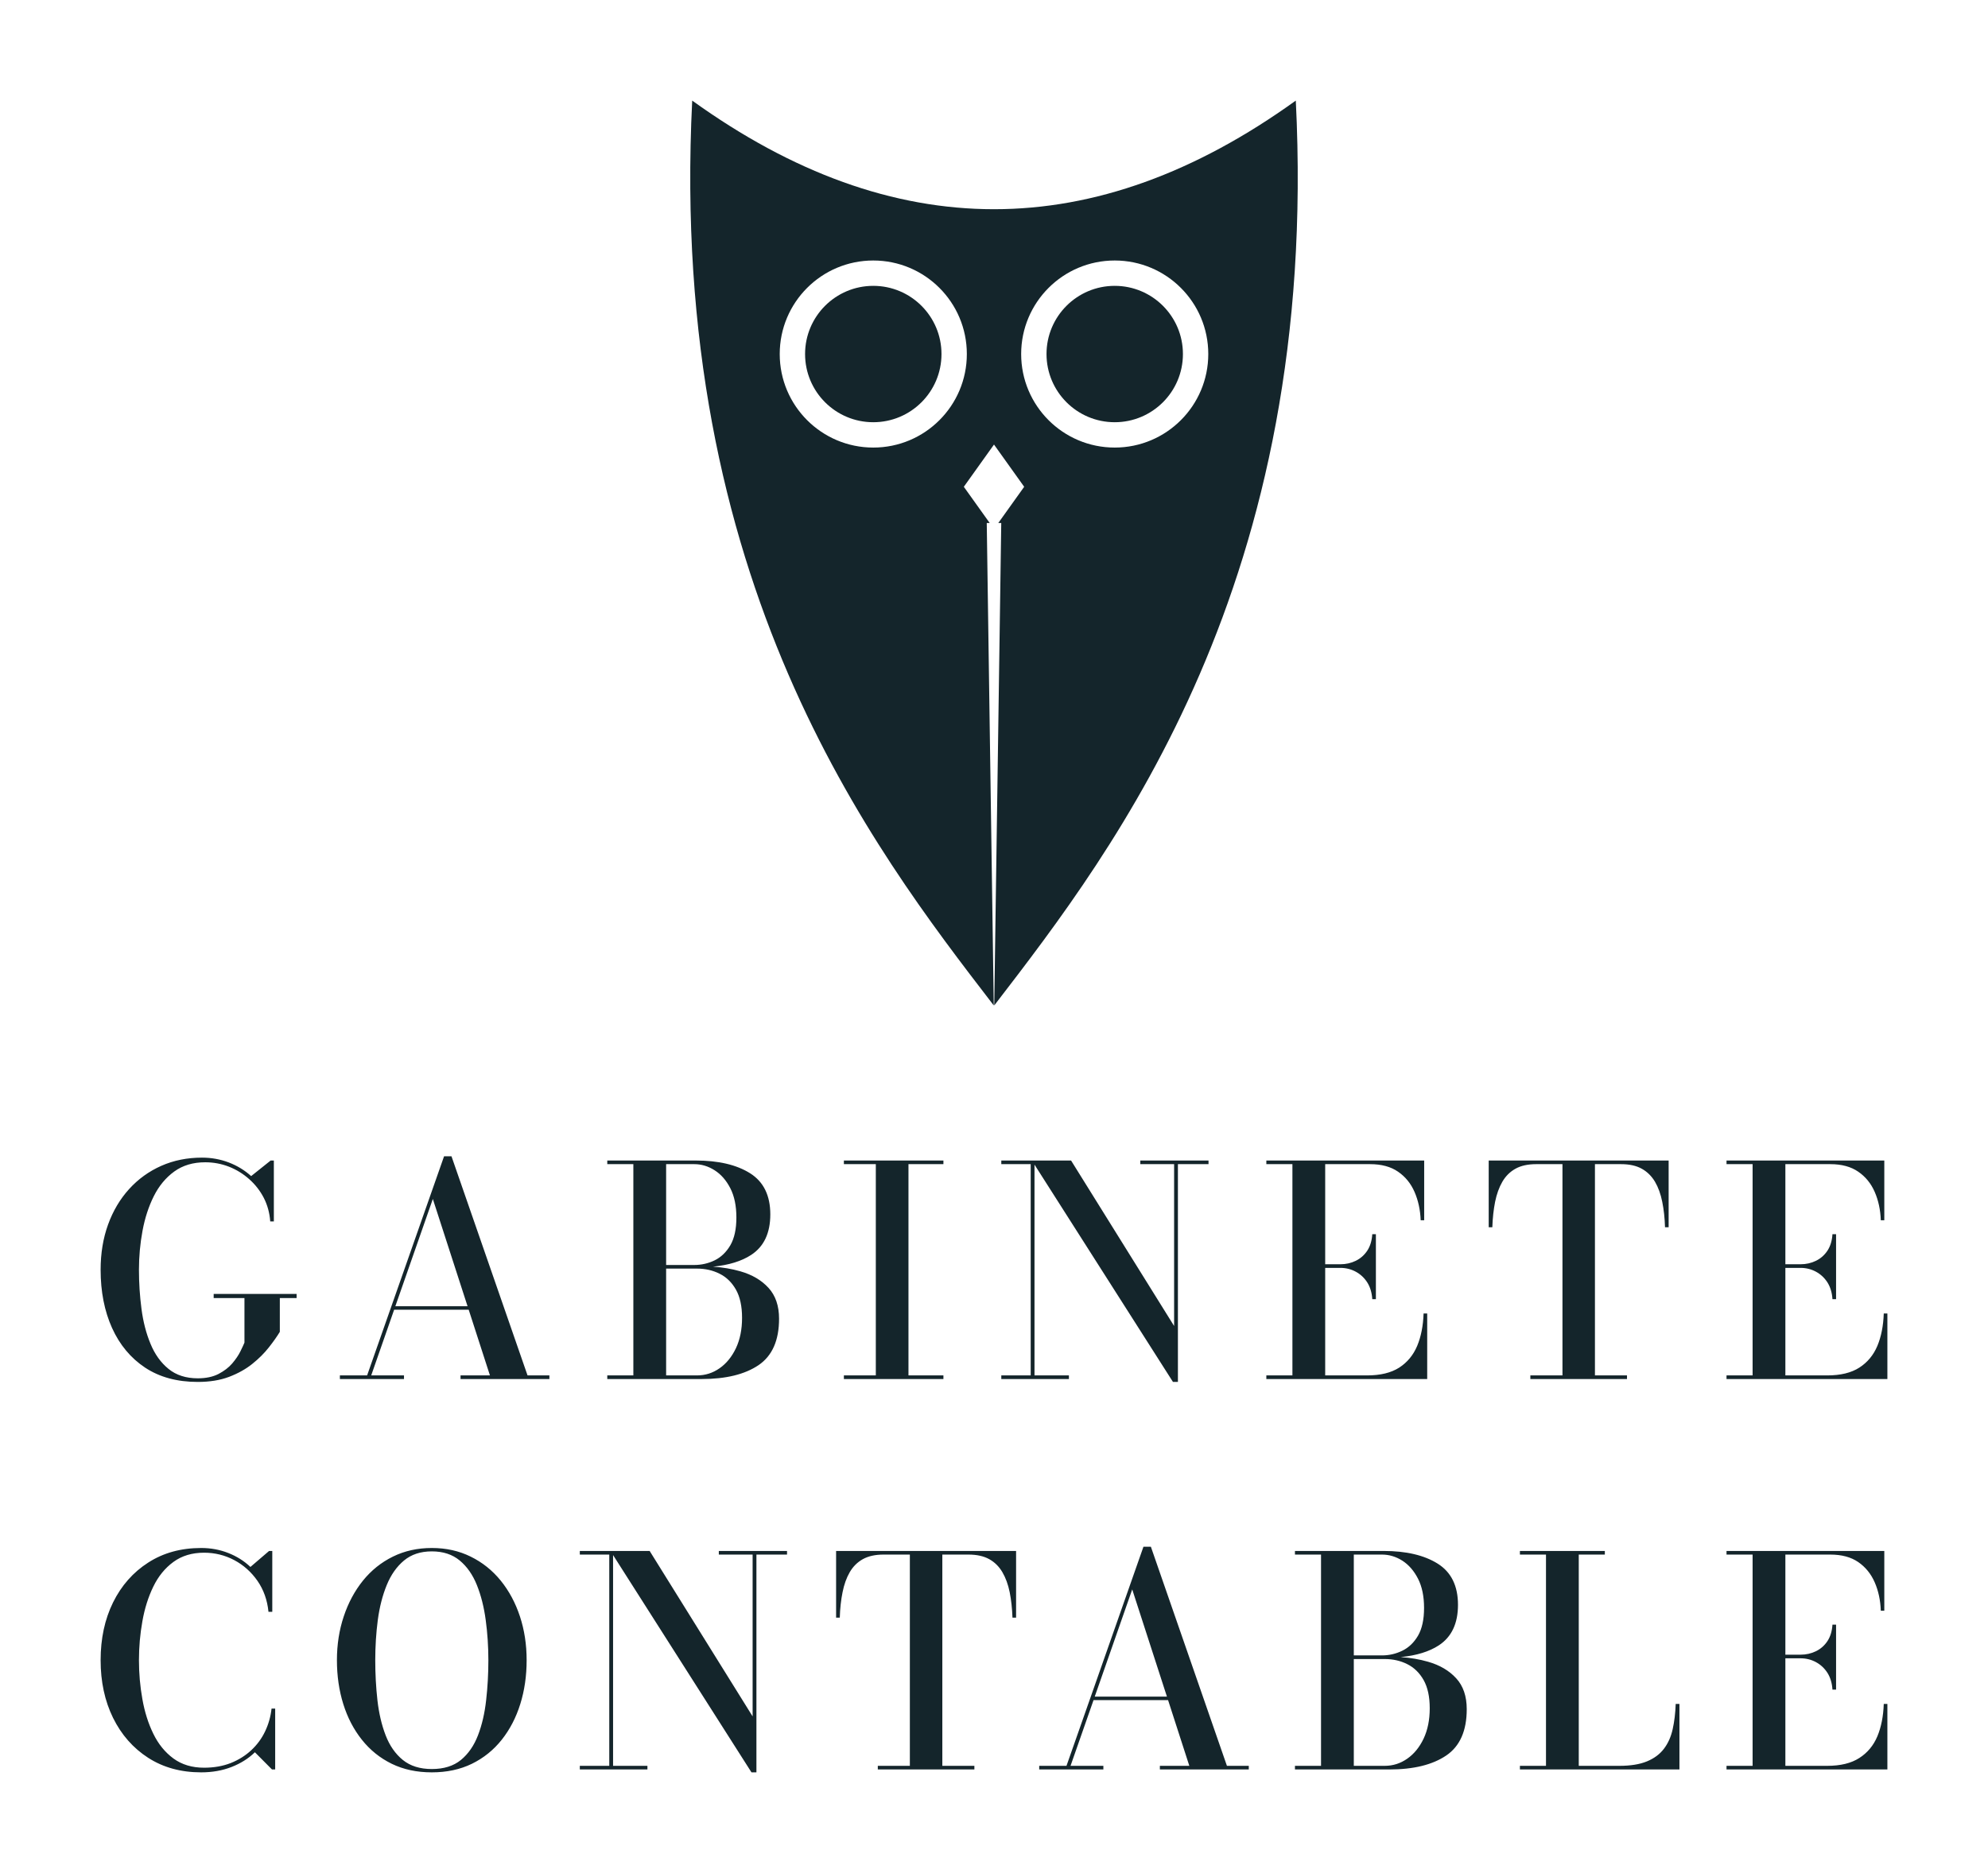
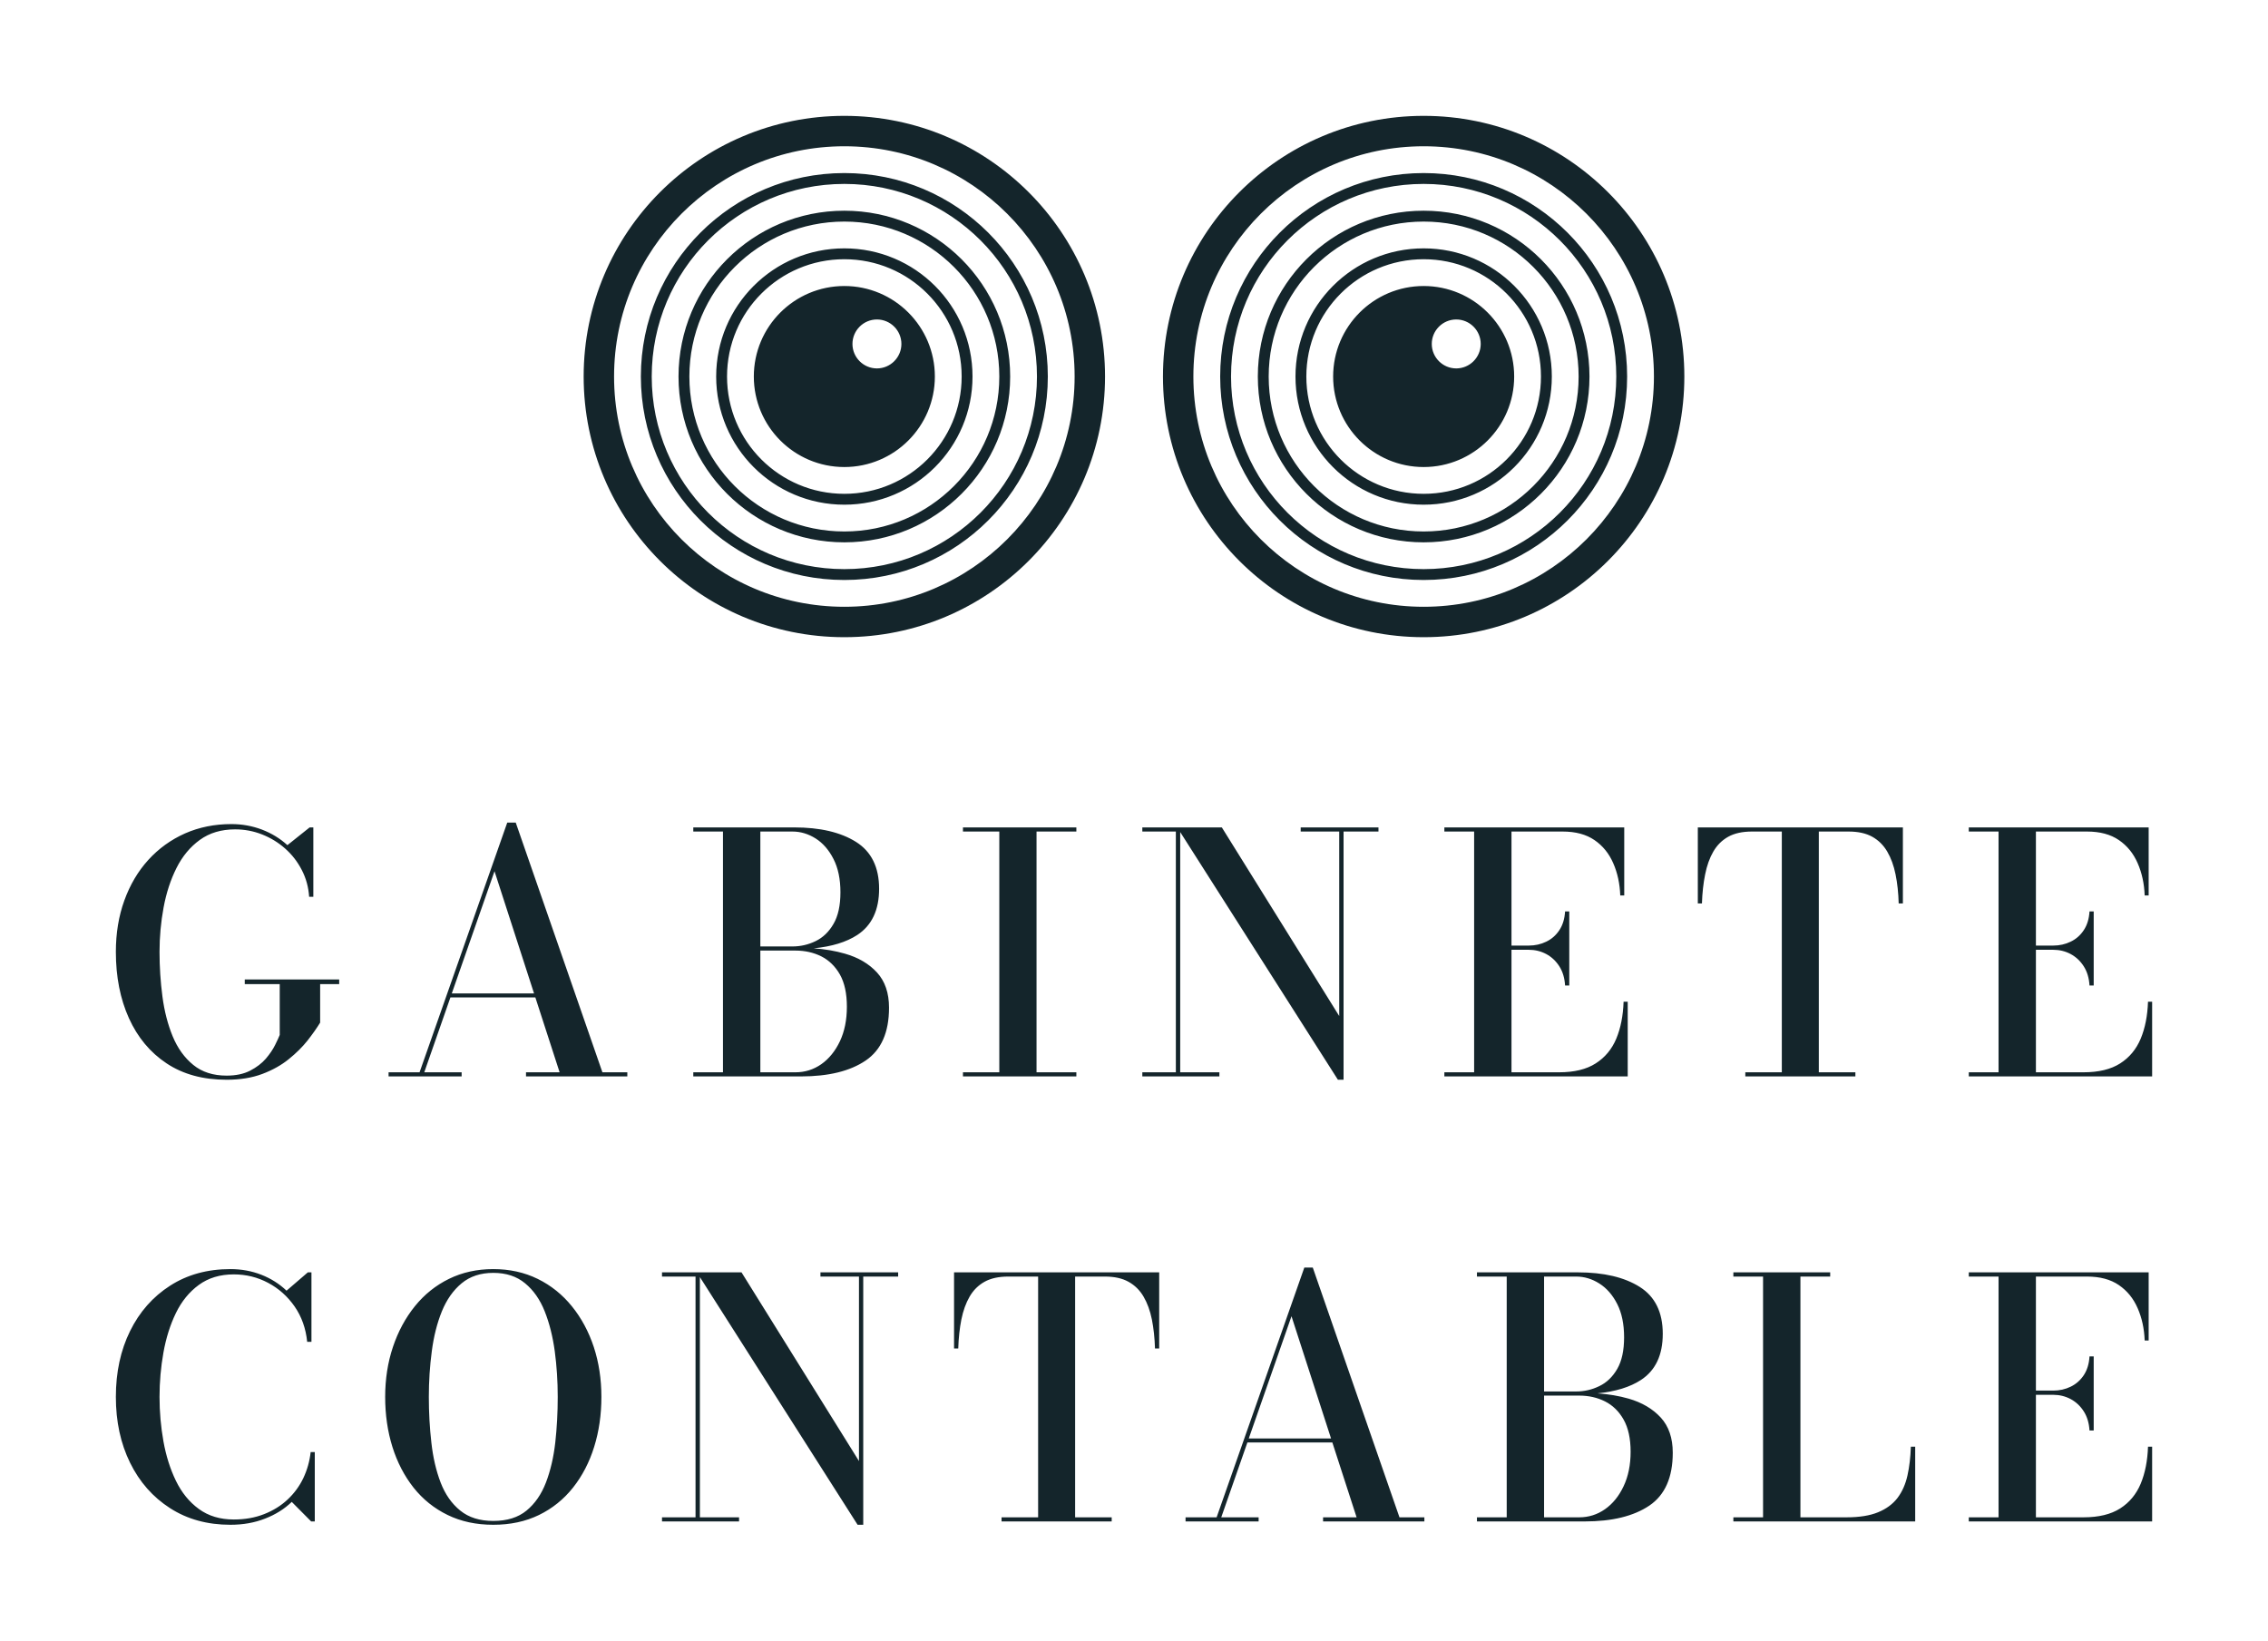
- <svg xmlns="http://www.w3.org/2000/svg" viewBox="-114.68 -16.67 329.36 310.38">
-   <path fill="#14252B" d="M0 0Q50 36 100 0C103.99 79.81 70.16 123.79 50.14 149.82L50.04 149.95L51.2 70H50.71L55 64L50 57L45 64L49.29 70H48.8L49.96 149.95L49.86 149.82C29.84 123.79 -3.99 79.81 0 0ZM85.5 42C85.5 33.44 78.56 26.5 70 26.5C61.44 26.5 54.5 33.44 54.5 42C54.5 50.56 61.44 57.5 70 57.5C78.56 57.5 85.5 50.56 85.5 42ZM45.5 42C45.5 33.44 38.56 26.5 30 26.5C21.44 26.5 14.5 33.44 14.5 42C14.5 50.56 21.44 57.5 30 57.5C38.56 57.5 45.5 50.56 45.5 42ZM81.3 42C81.3 48.24 76.24 53.3 70 53.3C63.76 53.3 58.7 48.24 58.7 42C58.7 35.76 63.76 30.7 70 30.7C76.24 30.7 81.3 35.76 81.3 42ZM41.3 42C41.3 48.24 36.24 53.3 30 53.3C23.76 53.3 18.7 48.24 18.7 42C18.7 35.76 23.76 30.7 30 30.7C36.24 30.7 41.3 35.76 41.3 42Z" />
-   <path fill="#14252B" d="M-43.14 277.04Q-46.86 277.04 -49.78 275.62Q-52.7 274.19 -54.73 271.63Q-56.76 269.08 -57.81 265.71Q-58.86 262.34 -58.86 258.45Q-58.86 254.57 -57.73 251.2Q-56.61 247.83 -54.55 245.27Q-52.48 242.71 -49.59 241.29Q-46.69 239.86 -43.14 239.86Q-39.59 239.86 -36.7 241.29Q-33.8 242.71 -31.72 245.27Q-29.65 247.83 -28.54 251.2Q-27.43 254.57 -27.43 258.45Q-27.43 262.34 -28.48 265.71Q-29.53 269.08 -31.55 271.63Q-33.58 274.19 -36.5 275.62Q-39.42 277.04 -43.14 277.04ZM-14.07 211.86V211.26H-9.75V176.25H-14.07V175.65H0.61Q6.23 175.65 9.59 177.76Q12.94 179.87 12.94 184.58Q12.94 189.22 9.77 191.29Q7.39 192.85 3.44 193.24Q5.87 193.4 7.98 194.01Q10.89 194.84 12.64 196.75Q14.39 198.66 14.39 201.87Q14.39 207.25 10.99 209.56Q7.58 211.86 1.57 211.86ZM99.86 276.56V275.96H104.18V240.95H99.86V240.35H114.54Q120.16 240.35 123.52 242.46Q126.87 244.57 126.87 249.28Q126.87 253.91 123.7 255.99Q121.32 257.55 117.37 257.94Q119.8 258.1 121.91 258.71Q124.82 259.54 126.57 261.45Q128.32 263.35 128.32 266.57Q128.32 271.95 124.92 274.25Q121.51 276.56 115.5 276.56ZM-43.14 276.49Q-40.15 276.49 -38.31 274.98Q-36.48 273.47 -35.49 270.9Q-34.5 268.33 -34.14 265.09Q-33.77 261.86 -33.77 258.45Q-33.77 255.03 -34.21 251.8Q-34.64 248.58 -35.67 246.01Q-36.7 243.44 -38.52 241.93Q-40.34 240.42 -43.14 240.42Q-45.92 240.42 -47.74 241.93Q-49.56 243.44 -50.61 246.01Q-51.66 248.58 -52.09 251.8Q-52.51 255.03 -52.51 258.45Q-52.51 261.86 -52.15 265.09Q-51.78 268.33 -50.79 270.9Q-49.8 273.47 -47.95 274.98Q-46.09 276.49 -43.14 276.49ZM-39.88 174.95 -27.28 211.26H-23.66V211.86H-38.38V211.26H-33.51L-37.03 200.37H-49.38L-53.18 211.26H-47.75V211.86H-58.37V211.26H-53.86L-41.11 174.95ZM75.99 239.65 88.59 275.96H92.21V276.56H77.48V275.96H82.36L78.84 265.07H66.49L62.68 275.96H68.12V276.56H57.49V275.96H62.01L74.76 239.65ZM-79.28 197.76H-65.54V198.44H-68.32V204.04Q-69.02 205.2 -70.14 206.62Q-71.26 208.05 -72.88 209.35Q-74.5 210.65 -76.73 211.5Q-78.96 212.34 -81.91 212.34Q-87.05 212.34 -90.64 209.97Q-94.22 207.59 -96.12 203.39Q-98.01 199.19 -98.01 193.75Q-98.01 189.67 -96.78 186.27Q-95.55 182.87 -93.29 180.38Q-91.03 177.89 -87.96 176.53Q-84.88 175.17 -81.21 175.17Q-78.89 175.17 -76.78 175.97Q-74.67 176.78 -73.07 178.23L-69.84 175.65H-69.31V185.74H-69.91Q-70.06 183.64 -70.97 181.85Q-71.89 180.07 -73.39 178.74Q-74.88 177.41 -76.75 176.67Q-78.63 175.94 -80.68 175.94Q-83.7 175.94 -85.81 177.47Q-87.92 179 -89.2 181.56Q-90.48 184.12 -91.07 187.3Q-91.66 190.47 -91.66 193.75Q-91.66 197.04 -91.24 200.24Q-90.82 203.44 -89.74 206.03Q-88.67 208.63 -86.76 210.18Q-84.85 211.74 -81.91 211.74Q-79.88 211.74 -78.48 211.02Q-77.08 210.29 -76.21 209.28Q-75.34 208.26 -74.86 207.29Q-74.38 206.31 -74.18 205.83V198.44H-79.28ZM171.36 211.86V211.26H175.68V176.25H171.36V175.65H197.5V185.55H196.92Q196.83 182.96 195.91 180.85Q194.99 178.74 193.18 177.5Q191.37 176.25 188.55 176.25H181.11V192.84H183.62Q185 192.84 186.17 192.27Q187.34 191.7 188.08 190.59Q188.81 189.48 188.91 187.86H189.51V198.63H188.91Q188.81 197.01 188.08 195.85Q187.34 194.7 186.17 194.07Q185 193.44 183.62 193.44H181.11V211.26H188.04Q191.35 211.26 193.36 209.97Q195.38 208.67 196.35 206.37Q197.31 204.06 197.41 201H198.01V211.86ZM95.12 211.86V211.26H99.44V176.25H95.12V175.65H121.27V185.55H120.69Q120.59 182.96 119.67 180.85Q118.75 178.74 116.94 177.5Q115.13 176.25 112.31 176.25H104.87V192.84H107.38Q108.76 192.84 109.93 192.27Q111.1 191.7 111.84 190.59Q112.57 189.48 112.67 187.86H113.27V198.63H112.67Q112.57 197.01 111.84 195.85Q111.1 194.7 109.93 194.07Q108.76 193.44 107.38 193.44H104.87V211.26H111.8Q115.11 211.26 117.13 209.97Q119.14 208.67 120.11 206.37Q121.07 204.06 121.17 201H121.77V211.86ZM171.36 276.56V275.96H175.68V240.95H171.36V240.35H197.5V250.25H196.92Q196.83 247.66 195.91 245.55Q194.99 243.44 193.18 242.19Q191.37 240.95 188.55 240.95H181.11V257.54H183.62Q185 257.54 186.17 256.97Q187.34 256.4 188.08 255.29Q188.81 254.18 188.91 252.56H189.51V263.33H188.91Q188.81 261.71 188.08 260.55Q187.34 259.4 186.17 258.77Q185 258.14 183.62 258.14H181.11V275.96H188.04Q191.35 275.96 193.36 274.66Q195.38 273.37 196.35 271.07Q197.31 268.76 197.41 265.7H198.01V276.56ZM15.71 240.35V240.95H10.64V277.04H9.82L-13.11 241.03V275.96H-7.42V276.56H-18.62V275.96H-13.74V240.95H-18.62V240.35H-7.05L10.01 267.77V240.95H4.41V240.35ZM85.54 175.65V176.25H80.47V212.34H79.65L56.71 176.33V211.26H62.41V211.86H51.21V211.26H56.08V176.25H51.21V175.65H62.77L79.84 203.07V176.25H74.24V175.65ZM138.86 211.86V211.26H144.18V176.25H139.83Q137.75 176.25 136.39 177.01Q135.03 177.77 134.22 179.17Q133.41 180.57 133.02 182.49Q132.64 184.41 132.56 186.71H131.96V175.65H161.77V186.71H161.17Q161.1 184.41 160.71 182.49Q160.33 180.57 159.51 179.17Q158.68 177.77 157.32 177.01Q155.96 176.25 153.88 176.25H149.56V211.26H154.87V211.86ZM30.75 276.56V275.96H36.06V240.95H31.71Q29.64 240.95 28.27 241.71Q26.91 242.47 26.1 243.87Q25.29 245.27 24.91 247.19Q24.52 249.11 24.45 251.4H23.84V240.35H53.66V251.4H53.06Q52.98 249.11 52.6 247.19Q52.21 245.27 51.39 243.87Q50.57 242.47 49.21 241.71Q47.84 240.95 45.76 240.95H41.44V275.96H46.75V276.56ZM-81.35 277.04Q-86.38 277.04 -90.13 274.63Q-93.88 272.21 -95.95 268.01Q-98.01 263.81 -98.01 258.45Q-98.01 253.07 -95.95 248.88Q-93.88 244.69 -90.13 242.28Q-86.38 239.86 -81.35 239.86Q-78.96 239.86 -76.86 240.69Q-74.76 241.51 -73.19 243L-70.1 240.35H-69.57V250.44H-70.2Q-70.49 247.52 -72.02 245.31Q-73.56 243.1 -75.87 241.87Q-78.19 240.64 -80.87 240.64Q-83.86 240.64 -85.95 242.17Q-88.04 243.7 -89.28 246.26Q-90.53 248.82 -91.09 252Q-91.66 255.17 -91.66 258.45Q-91.66 261.74 -91.09 264.91Q-90.53 268.09 -89.28 270.64Q-88.04 273.2 -85.95 274.74Q-83.86 276.27 -80.87 276.27Q-78.43 276.27 -76.46 275.5Q-74.5 274.72 -73.05 273.37Q-71.6 272.02 -70.76 270.25Q-69.91 268.47 -69.69 266.47H-69.09V276.56H-69.62L-72.45 273.71Q-74.04 275.26 -76.32 276.15Q-78.6 277.04 -81.35 277.04ZM137.13 276.56V275.96H141.45V240.95H137.13V240.35H151.2V240.95H146.88V275.96H153.59Q156.39 275.96 158.18 275.22Q159.97 274.48 160.99 273.13Q162.02 271.78 162.44 269.88Q162.86 267.99 162.94 265.7H163.56V276.56ZM25.13 211.86V211.26H30.42V176.25H25.13V175.65H41.62V176.25H35.83V211.26H41.62V211.86ZM109.61 258.26V275.96H114.73Q116.78 275.96 118.47 274.77Q120.16 273.59 121.18 271.44Q122.19 269.29 122.19 266.42Q122.19 263.55 121.18 261.75Q120.16 259.95 118.47 259.11Q116.78 258.26 114.73 258.26ZM-4.32 193.56V211.26H0.8Q2.85 211.26 4.54 210.07Q6.23 208.89 7.25 206.74Q8.26 204.59 8.26 201.72Q8.26 198.85 7.25 197.05Q6.23 195.25 4.54 194.41Q2.85 193.56 0.8 193.56ZM-4.32 192.96H0.34Q2.13 192.96 3.72 192.19Q5.31 191.41 6.32 189.69Q7.32 187.96 7.32 185.09Q7.32 182.21 6.32 180.25Q5.31 178.28 3.72 177.27Q2.13 176.25 0.34 176.25H-4.32ZM109.61 257.66H114.27Q116.06 257.66 117.65 256.88Q119.24 256.11 120.25 254.39Q121.25 252.66 121.25 249.79Q121.25 246.91 120.25 244.95Q119.24 242.98 117.65 241.96Q116.06 240.95 114.27 240.95H109.61ZM-37.22 199.79 -42.97 182.02 -49.18 199.79ZM78.65 264.49 72.9 246.72 66.69 264.49Z" />
+ <svg xmlns="http://www.w3.org/2000/svg" viewBox="-80.60 -16.00 313.20 226.58">
+   <path fill="#14252B" d="M72 36C72 55.88 55.88 72 36 72C16.12 72 0 55.88 0 36C0 16.12 16.12 0 36 0C55.88 0 72 16.12 72 36ZM152 36C152 55.88 135.88 72 116 72C96.12 72 80 55.88 80 36C80 16.12 96.12 0 116 0C135.88 0 152 16.12 152 36ZM147.8 36C147.8 18.44 133.56 4.2 116 4.2C98.44 4.2 84.2 18.44 84.2 36C84.2 53.56 98.44 67.8 116 67.8C133.56 67.8 147.8 53.56 147.8 36ZM67.8 36C67.8 18.44 53.56 4.2 36 4.2C18.44 4.2 4.2 18.44 4.2 36C4.2 53.56 18.44 67.8 36 67.8C53.56 67.8 67.8 53.56 67.8 36ZM144.1 36C144.1 51.52 131.52 64.1 116 64.1C100.48 64.1 87.9 51.52 87.9 36C87.9 20.48 100.48 7.9 116 7.9C131.52 7.9 144.1 20.48 144.1 36ZM64.1 36C64.1 51.52 51.52 64.1 36 64.1C20.48 64.1 7.9 51.52 7.9 36C7.9 20.48 20.48 7.9 36 7.9C51.52 7.9 64.1 20.48 64.1 36ZM142.6 36C142.6 21.31 130.69 9.4 116 9.4C101.31 9.4 89.4 21.31 89.4 36C89.4 50.69 101.31 62.6 116 62.6C130.69 62.6 142.6 50.69 142.6 36ZM62.6 36C62.6 21.31 50.69 9.4 36 9.4C21.31 9.4 9.4 21.31 9.4 36C9.4 50.69 21.31 62.6 36 62.6C50.69 62.6 62.6 50.69 62.6 36ZM58.9 36C58.9 48.65 48.65 58.9 36 58.9C23.35 58.9 13.1 48.65 13.1 36C13.1 23.35 23.35 13.1 36 13.1C48.65 13.1 58.9 23.35 58.9 36ZM138.9 36C138.9 48.65 128.65 58.9 116 58.9C103.35 58.9 93.1 48.65 93.1 36C93.1 23.35 103.35 13.1 116 13.1C128.65 13.1 138.9 23.35 138.9 36ZM57.4 36C57.4 24.18 47.82 14.6 36 14.6C24.18 14.6 14.6 24.18 14.6 36C14.6 47.82 24.18 57.4 36 57.4C47.82 57.4 57.4 47.82 57.4 36ZM137.4 36C137.4 24.18 127.82 14.6 116 14.6C104.18 14.6 94.6 24.18 94.6 36C94.6 47.82 104.18 57.4 116 57.4C127.82 57.4 137.4 47.82 137.4 36ZM53.7 36C53.7 45.78 45.78 53.7 36 53.7C26.22 53.7 18.3 45.78 18.3 36C18.3 26.22 26.22 18.3 36 18.3C45.78 18.3 53.7 26.22 53.7 36ZM133.7 36C133.7 45.78 125.78 53.7 116 53.7C106.22 53.7 98.3 45.78 98.3 36C98.3 26.22 106.22 18.3 116 18.3C125.78 18.3 133.7 26.22 133.7 36ZM52.2 36C52.2 27.05 44.95 19.8 36 19.8C27.05 19.8 19.8 27.05 19.8 36C19.8 44.95 27.05 52.2 36 52.2C44.95 52.2 52.2 44.95 52.2 36ZM132.2 36C132.2 27.05 124.95 19.8 116 19.8C107.05 19.8 99.8 27.05 99.8 36C99.8 44.95 107.05 52.2 116 52.2C124.95 52.2 132.2 44.95 132.2 36ZM48.5 36C48.5 42.9 42.9 48.5 36 48.5C29.1 48.5 23.5 42.9 23.5 36C23.5 29.1 29.1 23.5 36 23.5C42.9 23.5 48.5 29.1 48.5 36ZM128.5 36C128.5 42.9 122.9 48.5 116 48.5C109.1 48.5 103.5 42.9 103.5 36C103.5 29.1 109.1 23.5 116 23.5C122.9 23.5 128.5 29.1 128.5 36ZM43.88 31.5C43.88 29.64 42.36 28.12 40.5 28.12C38.64 28.12 37.12 29.64 37.12 31.5C37.12 33.36 38.64 34.88 40.5 34.88C42.36 34.88 43.88 33.36 43.88 31.5ZM123.88 31.5C123.88 29.64 122.36 28.12 120.5 28.12C118.64 28.12 117.12 29.64 117.12 31.5C117.12 33.36 118.64 34.88 120.5 34.88C122.36 34.88 123.88 33.36 123.88 31.5Z" />
+   <path fill="#14252B" d="M-12.48 194.58Q-16.01 194.58 -18.78 193.23Q-21.56 191.88 -23.49 189.45Q-25.41 187.01 -26.41 183.82Q-27.41 180.62 -27.41 176.92Q-27.41 173.23 -26.34 170.03Q-25.27 166.83 -23.31 164.4Q-21.35 161.97 -18.6 160.62Q-15.85 159.27 -12.48 159.27Q-9.11 159.27 -6.35 160.62Q-3.6 161.97 -1.63 164.4Q0.34 166.83 1.4 170.03Q2.45 173.23 2.45 176.92Q2.45 180.62 1.45 183.82Q0.46 187.01 -1.47 189.45Q-3.4 191.88 -6.17 193.23Q-8.95 194.58 -12.48 194.58ZM15.14 132.66V132.09H19.24V98.84H15.14V98.27H29.08Q34.42 98.27 37.61 100.27Q40.8 102.28 40.8 106.75Q40.8 111.15 37.78 113.13Q35.52 114.6 31.77 114.97Q34.08 115.13 36.09 115.71Q38.85 116.5 40.51 118.31Q42.17 120.12 42.17 123.17Q42.17 128.28 38.94 130.47Q35.71 132.66 30 132.66ZM123.36 194.12V193.55H127.47V160.3H123.36V159.72H137.31Q142.65 159.72 145.84 161.73Q149.02 163.74 149.02 168.21Q149.02 172.61 146.01 174.58Q143.75 176.06 140 176.43Q142.3 176.59 144.31 177.16Q147.07 177.96 148.74 179.77Q150.4 181.58 150.4 184.63Q150.4 189.74 147.17 191.93Q143.93 194.12 138.22 194.12ZM-12.48 194.05Q-9.63 194.05 -7.89 192.62Q-6.15 191.19 -5.21 188.75Q-4.27 186.3 -3.92 183.23Q-3.58 180.16 -3.58 176.92Q-3.58 173.67 -3.99 170.61Q-4.41 167.54 -5.38 165.1Q-6.35 162.66 -8.09 161.23Q-9.82 159.79 -12.48 159.79Q-15.11 159.79 -16.85 161.23Q-18.58 162.66 -19.58 165.1Q-20.57 167.54 -20.97 170.61Q-21.38 173.67 -21.38 176.92Q-21.38 180.16 -21.03 183.23Q-20.69 186.3 -19.75 188.75Q-18.81 191.19 -17.04 192.62Q-15.28 194.05 -12.48 194.05ZM-9.38 97.6 2.59 132.09H6.03V132.66H-7.96V132.09H-3.32L-6.67 121.75H-18.4L-22.01 132.09H-16.85V132.66H-26.94V132.09H-22.66L-10.55 97.6ZM100.69 159.06 112.66 193.55H116.1V194.12H102.11V193.55H106.74L103.39 183.21H91.66L88.05 193.55H93.21V194.12H83.12V193.55H87.41L99.52 159.06ZM-46.8 119.27H-33.76V119.91H-36.39V125.23Q-37.06 126.33 -38.12 127.69Q-39.19 129.04 -40.73 130.28Q-42.26 131.52 -44.38 132.32Q-46.51 133.12 -49.3 133.12Q-54.19 133.12 -57.59 130.86Q-61 128.6 -62.8 124.61Q-64.6 120.62 -64.6 115.46Q-64.6 111.59 -63.43 108.36Q-62.26 105.12 -60.12 102.76Q-57.97 100.4 -55.05 99.1Q-52.12 97.81 -48.64 97.81Q-46.44 97.81 -44.43 98.57Q-42.42 99.34 -40.91 100.72L-37.84 98.27H-37.33V107.85H-37.91Q-38.04 105.86 -38.92 104.16Q-39.79 102.46 -41.21 101.2Q-42.63 99.94 -44.41 99.24Q-46.19 98.54 -48.13 98.54Q-51 98.54 -53.01 100Q-55.01 101.45 -56.23 103.88Q-57.45 106.31 -58.01 109.33Q-58.57 112.35 -58.57 115.46Q-58.57 118.58 -58.17 121.62Q-57.77 124.66 -56.75 127.13Q-55.73 129.59 -53.91 131.07Q-52.1 132.55 -49.3 132.55Q-47.38 132.55 -46.05 131.86Q-44.72 131.17 -43.89 130.21Q-43.07 129.25 -42.61 128.32Q-42.15 127.39 -41.97 126.93V119.91H-46.8ZM191.28 132.66V132.09H195.39V98.84H191.28V98.27H216.12V107.67H215.57Q215.48 105.21 214.6 103.21Q213.73 101.2 212.01 100.02Q210.29 98.84 207.61 98.84H200.55V114.59H202.93Q204.24 114.59 205.35 114.05Q206.46 113.52 207.16 112.46Q207.86 111.41 207.95 109.87H208.53V120.1H207.95Q207.86 118.56 207.16 117.46Q206.46 116.36 205.35 115.76Q204.24 115.17 202.93 115.17H200.55V132.09H207.13Q210.27 132.09 212.19 130.86Q214.1 129.64 215.02 127.45Q215.93 125.26 216.03 122.34H216.6V132.66ZM118.86 132.66V132.09H122.97V98.84H118.86V98.27H143.7V107.67H143.15Q143.06 105.21 142.18 103.21Q141.31 101.2 139.59 100.02Q137.87 98.84 135.19 98.84H128.13V114.59H130.51Q131.82 114.59 132.93 114.05Q134.04 113.52 134.74 112.46Q135.44 111.41 135.53 109.87H136.11V120.1H135.53Q135.44 118.56 134.74 117.46Q134.04 116.36 132.93 115.76Q131.82 115.17 130.51 115.17H128.13V132.09H134.71Q137.85 132.09 139.76 130.86Q141.68 129.64 142.6 127.45Q143.51 125.26 143.61 122.34H144.18V132.66ZM191.28 194.12V193.55H195.39V160.3H191.28V159.72H216.12V169.13H215.57Q215.48 166.67 214.6 164.67Q213.73 162.66 212.01 161.48Q210.29 160.3 207.61 160.3H200.55V176.05H202.93Q204.24 176.05 205.35 175.51Q206.46 174.97 207.16 173.92Q207.86 172.86 207.95 171.33H208.53V181.56H207.95Q207.86 180.02 207.16 178.92Q206.46 177.82 205.35 177.22Q204.24 176.63 202.93 176.63H200.55V193.55H207.13Q210.27 193.55 212.19 192.32Q214.1 191.1 215.02 188.91Q215.93 186.72 216.03 183.8H216.6V194.12ZM43.43 159.72V160.3H38.61V194.58H37.83L16.05 160.37V193.55H21.46V194.12H10.82V193.55H15.45V160.3H10.82V159.72H21.8L38.02 185.78V160.3H32.7V159.72ZM109.76 98.27V98.84H104.94V133.12H104.16L82.38 98.91V132.09H87.79V132.66H77.15V132.09H81.78V98.84H77.15V98.27H88.13L104.34 124.32V98.84H99.02V98.27ZM160.42 132.66V132.09H165.46V98.84H161.33Q159.36 98.84 158.06 99.56Q156.77 100.28 156 101.61Q155.23 102.94 154.87 104.77Q154.5 106.59 154.43 108.77H153.86V98.27H182.18V108.77H181.6Q181.54 106.59 181.17 104.77Q180.8 102.94 180.02 101.61Q179.24 100.28 177.95 99.56Q176.65 98.84 174.68 98.84H170.57V132.09H175.62V132.66ZM57.71 194.12V193.55H62.76V160.3H58.63Q56.66 160.3 55.36 161.02Q54.07 161.74 53.3 163.07Q52.53 164.4 52.16 166.23Q51.8 168.05 51.73 170.23H51.15V159.72H79.48V170.23H78.9Q78.83 168.05 78.47 166.23Q78.1 164.4 77.32 163.07Q76.54 161.74 75.24 161.02Q73.95 160.3 71.98 160.3H67.87V193.55H72.92V194.12ZM-48.78 194.58Q-53.55 194.58 -57.11 192.29Q-60.68 190 -62.64 186.01Q-64.6 182.02 -64.6 176.92Q-64.6 171.81 -62.64 167.83Q-60.68 163.85 -57.11 161.56Q-53.55 159.27 -48.78 159.27Q-46.51 159.27 -44.51 160.05Q-42.52 160.83 -41.03 162.25L-38.09 159.72H-37.59V169.31H-38.18Q-38.46 166.54 -39.91 164.44Q-41.37 162.34 -43.57 161.17Q-45.77 160 -48.32 160Q-51.16 160 -53.15 161.46Q-55.13 162.91 -56.31 165.34Q-57.49 167.77 -58.03 170.79Q-58.57 173.81 -58.57 176.92Q-58.57 180.04 -58.03 183.06Q-57.49 186.07 -56.31 188.5Q-55.13 190.94 -53.15 192.39Q-51.16 193.85 -48.32 193.85Q-46 193.85 -44.13 193.11Q-42.26 192.38 -40.89 191.1Q-39.51 189.81 -38.71 188.13Q-37.91 186.44 -37.7 184.54H-37.13V194.12H-37.63L-40.31 191.42Q-41.83 192.89 -44 193.73Q-46.16 194.58 -48.78 194.58ZM158.77 194.12V193.55H162.87V160.3H158.77V159.72H172.14V160.3H168.03V193.55H174.41Q177.07 193.55 178.76 192.85Q180.46 192.15 181.44 190.87Q182.41 189.58 182.81 187.78Q183.21 185.98 183.28 183.8H183.88V194.12ZM52.38 132.66V132.09H57.4V98.84H52.38V98.27H68.04V98.84H62.54V132.09H68.04V132.66ZM132.63 176.74V193.55H137.49Q139.44 193.55 141.04 192.43Q142.65 191.3 143.61 189.26Q144.58 187.22 144.58 184.49Q144.58 181.76 143.61 180.05Q142.65 178.35 141.04 177.54Q139.44 176.74 137.49 176.74ZM24.4 115.28V132.09H29.26Q31.21 132.09 32.82 130.97Q34.42 129.84 35.39 127.8Q36.35 125.76 36.35 123.03Q36.35 120.3 35.39 118.59Q34.42 116.89 32.82 116.08Q31.21 115.28 29.26 115.28ZM24.4 114.71H28.83Q30.52 114.71 32.04 113.97Q33.55 113.24 34.5 111.6Q35.46 109.96 35.46 107.23Q35.46 104.5 34.5 102.63Q33.55 100.76 32.04 99.8Q30.52 98.84 28.83 98.84H24.4ZM132.63 176.17H137.05Q138.75 176.17 140.26 175.43Q141.78 174.7 142.73 173.06Q143.68 171.42 143.68 168.69Q143.68 165.96 142.73 164.09Q141.78 162.22 140.26 161.26Q138.75 160.3 137.05 160.3H132.63ZM-6.85 121.2 -12.31 104.32 -18.21 121.2ZM103.21 182.66 97.75 165.78 91.85 182.66Z" />
</svg>
